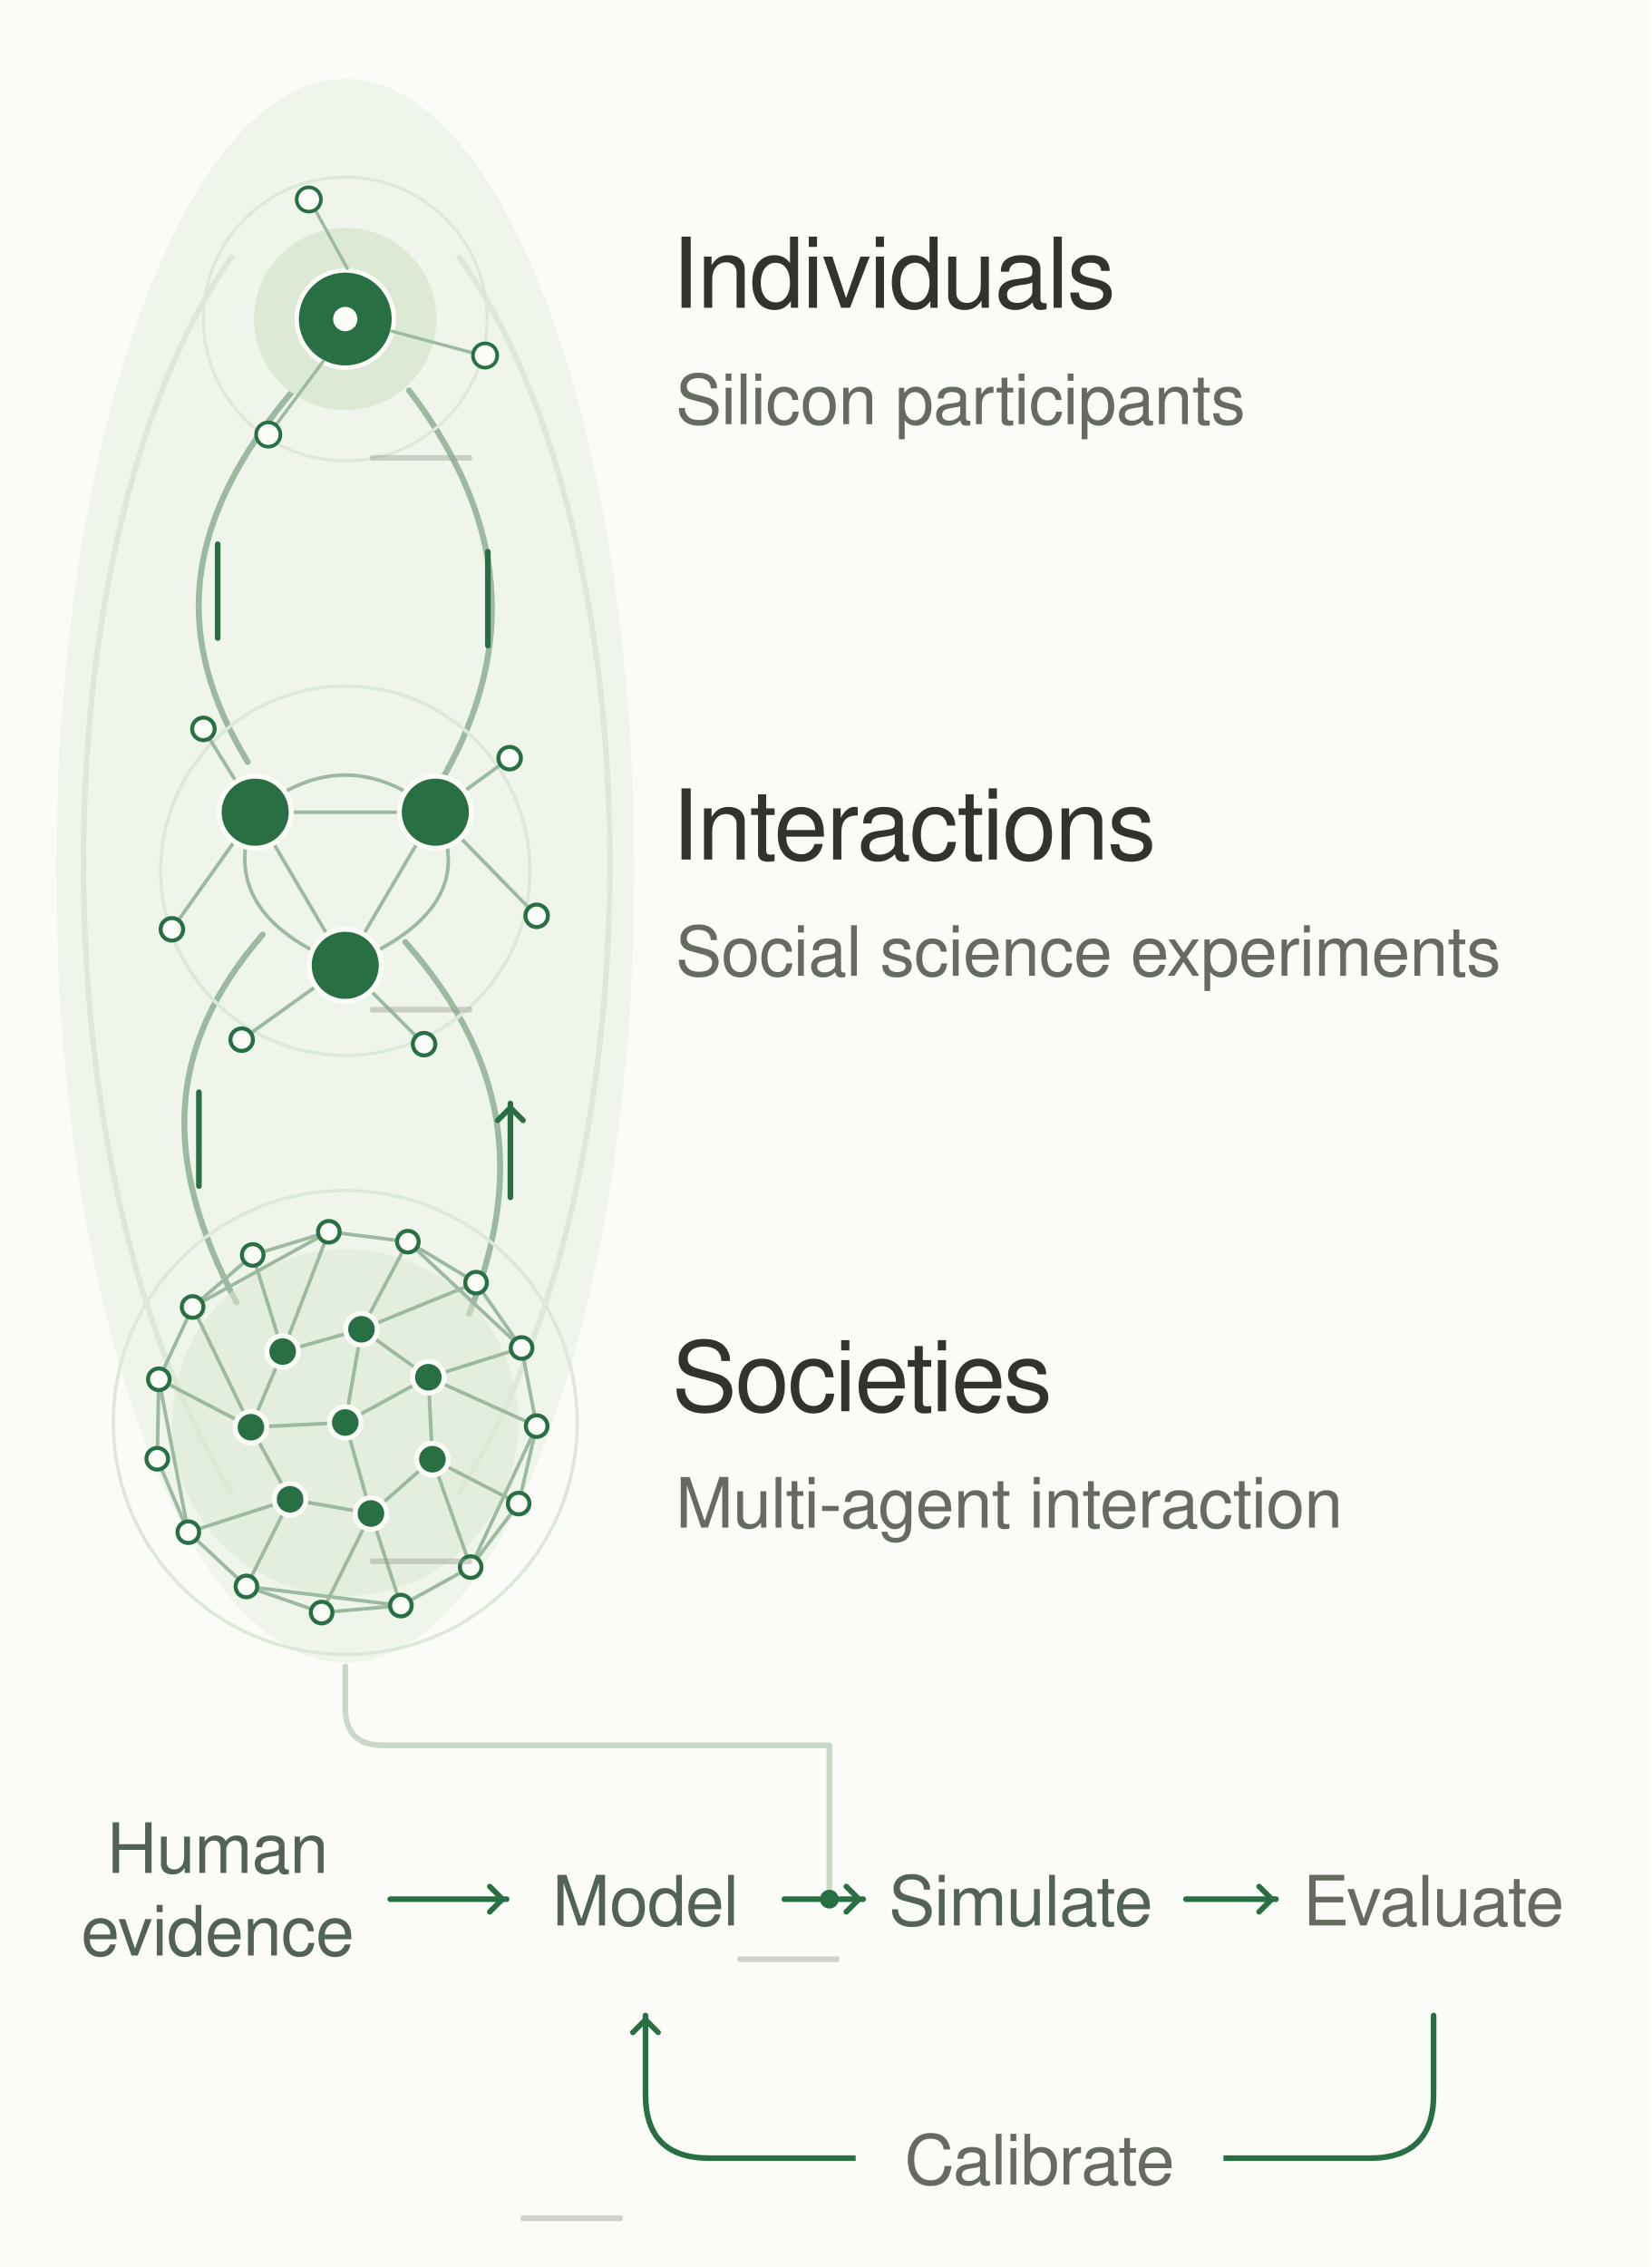
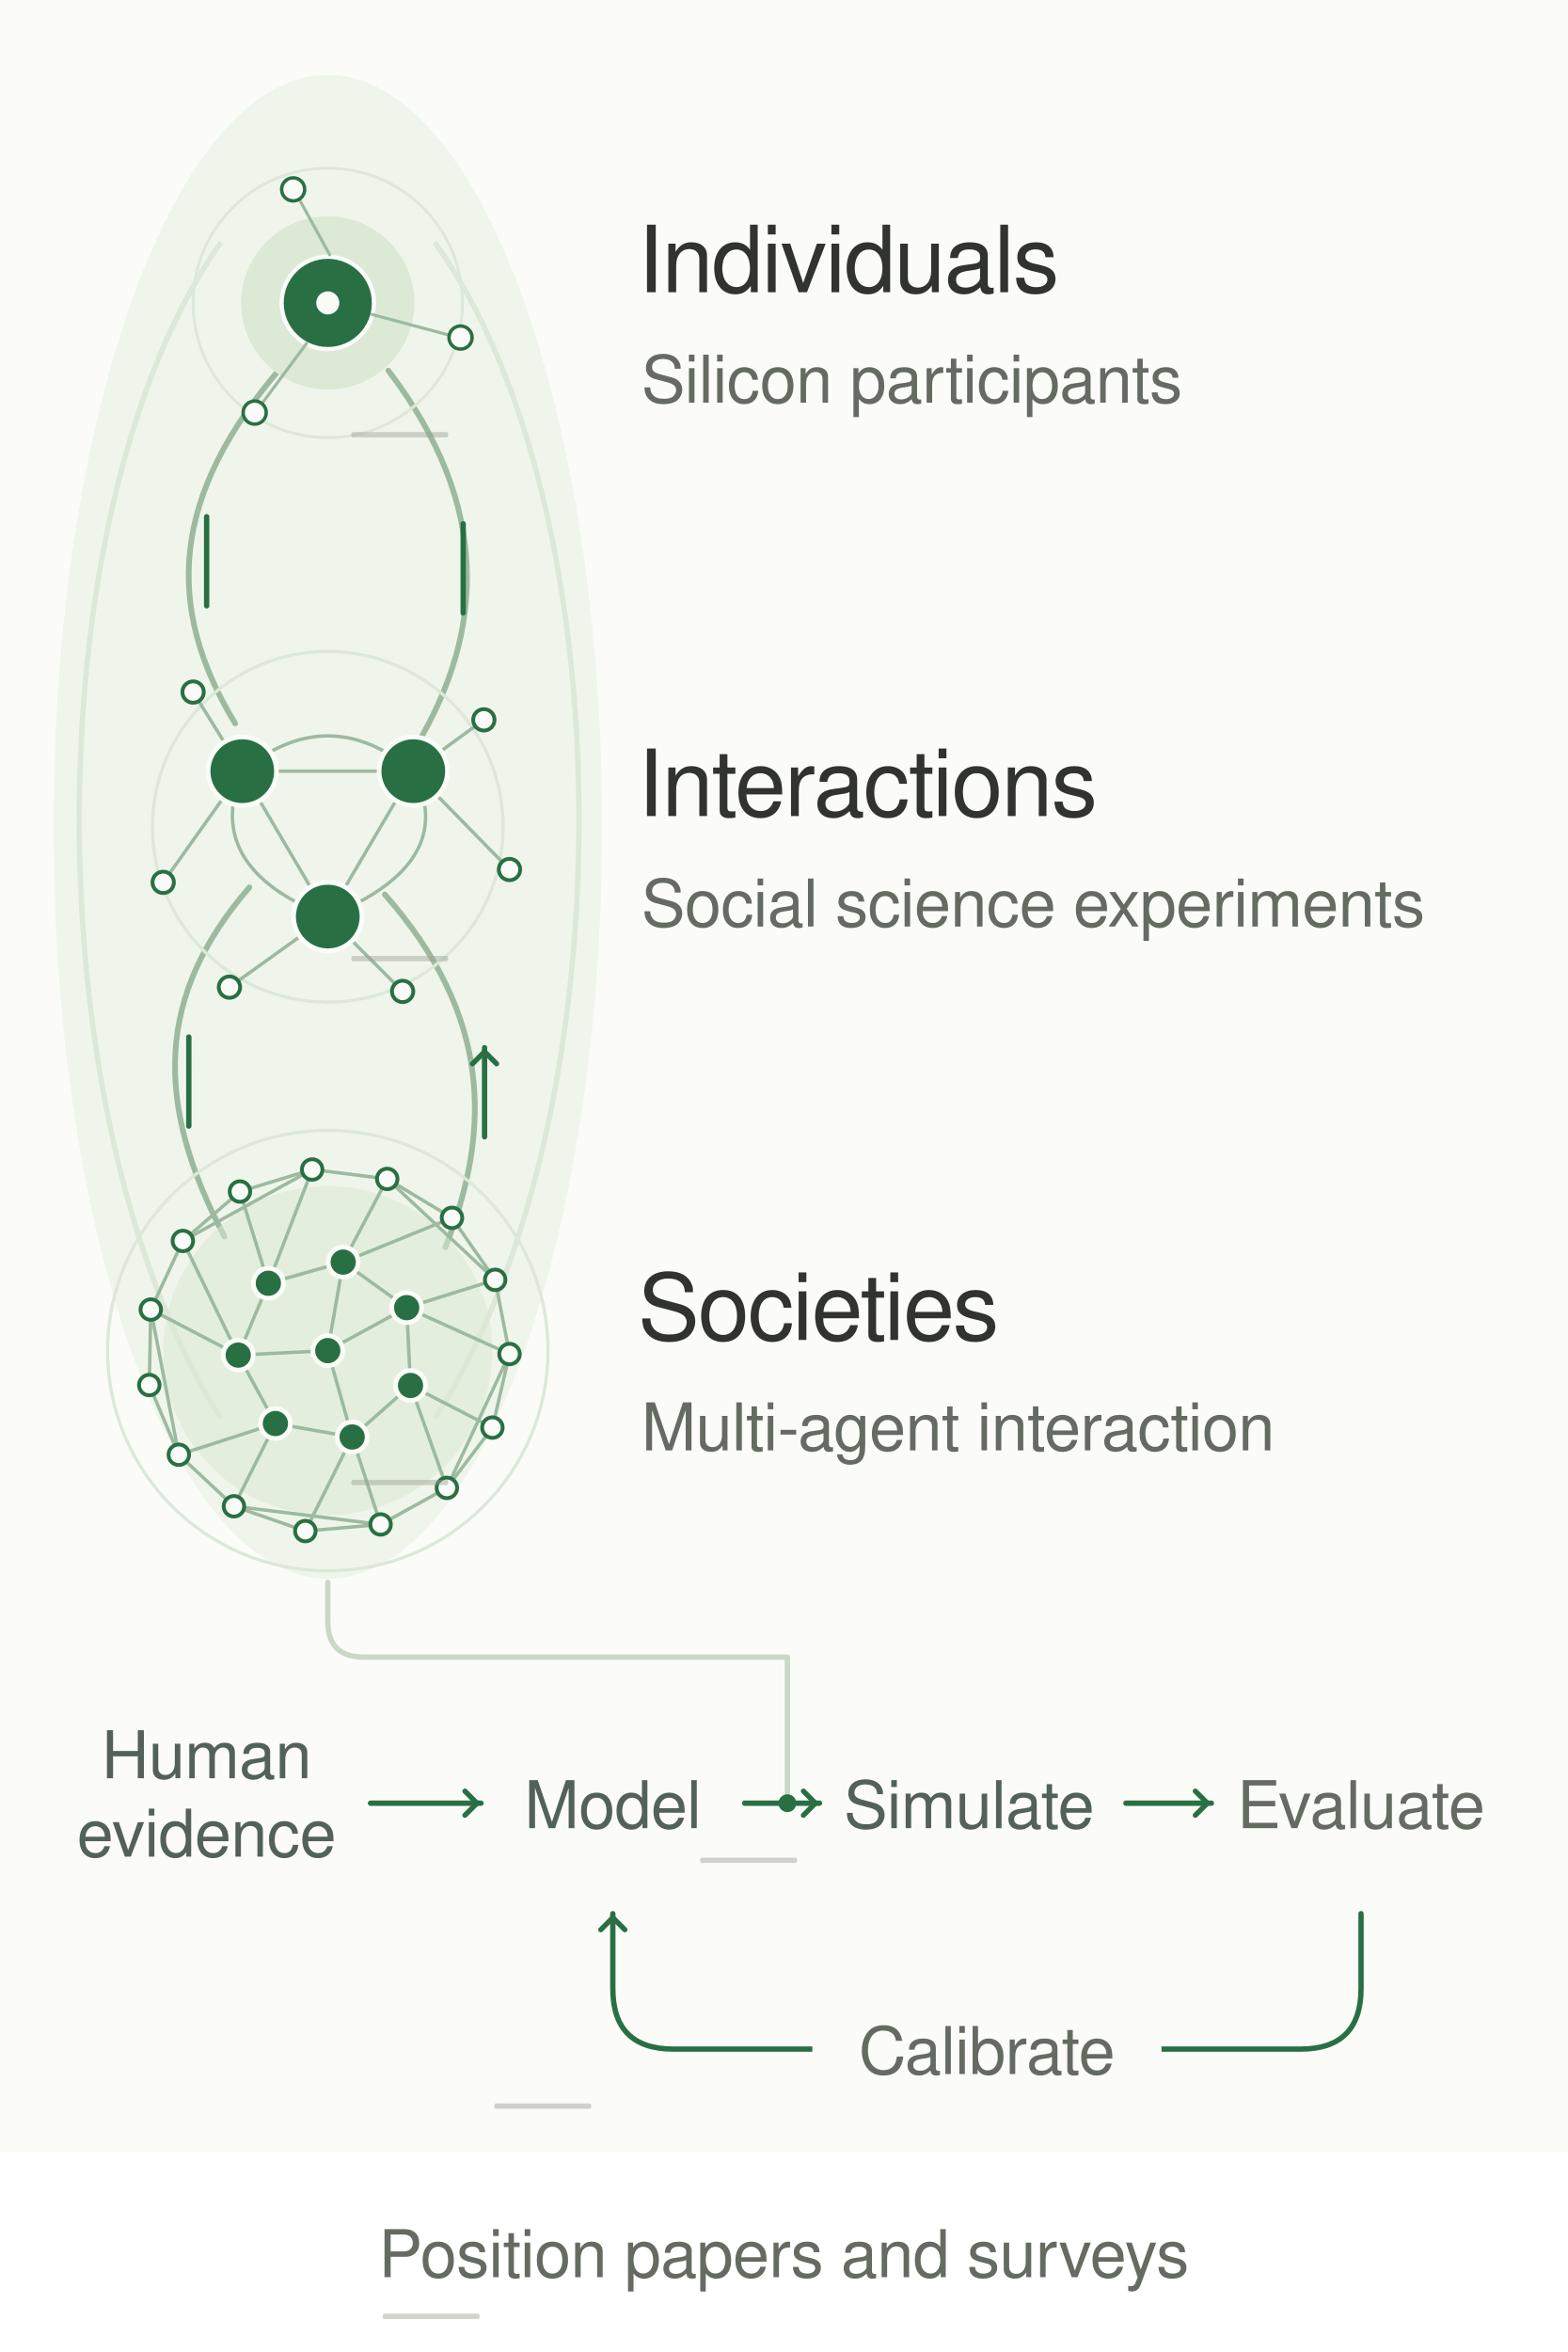
- <svg xmlns="http://www.w3.org/2000/svg" width="440" height="604" viewBox="0 0 440 604" class="field-mobile-svg" role="group" aria-labelledby="field-mobile-title" aria-describedby="field-mobile-desc">
+ <svg xmlns="http://www.w3.org/2000/svg" width="440" height="660" viewBox="0 0 440 660" class="field-mobile-svg" role="group" aria-labelledby="field-mobile-title" aria-describedby="field-mobile-desc">
  <defs>
    <style>
   .field-mobile-svg{font-family:-apple-system,BlinkMacSystemFont,"Segoe UI",Helvetica,Arial,sans-serif}
   .field-mobile-paper{fill:#fbfcf8}.field-mobile-ink{fill:#18281f}.field-mobile-muted{fill:#536257}
   .field-mobile-line{fill:none;stroke:#c9d8c7;stroke-width:1.5;stroke-linecap:round;stroke-linejoin:round}
   .field-mobile-orbit{fill:none;stroke:#dce8d8;stroke-width:1.5}
   .field-mobile-edge{fill:none;stroke:#9cbaa0;stroke-width:1.6;stroke-linecap:round;stroke-linejoin:round}
   .field-mobile-accent{fill:none;stroke:#287044;stroke-width:1.5;stroke-linecap:round;stroke-linejoin:round}
   .field-mobile-node{fill:#fbfcf8;stroke:#287044;stroke-width:1.8}
   .field-mobile-solid{fill:#287044;stroke:#fbfcf8;stroke-width:2.2}
   .field-mobile-label{fill:#18281f;font-size:27px;font-weight:600;letter-spacing:-.6px}
   .field-mobile-copy{fill:#536257;font-size:18.5px;letter-spacing:-.3px}
   .field-mobile-step{fill:#18281f;font-size:18.5px;font-weight:500;letter-spacing:-.3px}
   /* Keep type steady across states; only the artwork and marker move. */
 .field-mobile-label{fill:#30332e;font-size:26px;font-weight:500;letter-spacing:-.45px}
 .field-mobile-topic{fill:#666b62;font-size:18.5px;letter-spacing:-.15px}
 .field-mobile-cue{fill:#6d6c65;font-size:17.5px;letter-spacing:-.15px}
 .field-mobile-svg .field-topic-link,
 .field-mobile-svg .field-topic-link:is(:hover,:focus-visible,:active){cursor:pointer;outline:none;text-decoration:none}
 .field-mobile-hit{fill:transparent;stroke:transparent;stroke-width:1.25;pointer-events:all}
 .field-mobile-art{transform:translateY(0);transition:transform 280ms cubic-bezier(.2,.7,.2,1)}
 .field-mobile-topic,.field-mobile-label,.field-mobile-key{transition:fill 220ms ease}
 .field-mobile-underline{fill:none;stroke:#989f92;stroke-width:1.5;stroke-linecap:round;opacity:.45;transform:scaleX(.55);transform-box:fill-box;transform-origin:center;transition:transform 260ms cubic-bezier(.2,.7,.2,1),opacity 220ms ease,stroke 220ms ease}
 @media (hover:hover) and (pointer:fine){
  .field-mobile-svg .field-topic-link:hover .field-mobile-art{transform:translateY(-1.5px)}
  .field-mobile-svg .field-topic-link:hover .field-mobile-topic{fill:#303b32}
  .field-mobile-svg .field-topic-link:hover .field-mobile-underline{opacity:1;transform:scaleX(.85);stroke:#627a69}
 }
 .field-mobile-svg .field-topic-link[aria-current="true"] .field-mobile-topic{fill:#3f5d49}
 .field-mobile-svg .field-topic-link[aria-current="true"] .field-mobile-underline{opacity:1;transform:scaleX(1);stroke:#627a69}
 .field-mobile-svg .field-topic-link[aria-current="true"] .field-mobile-key{fill:#456651}
 .field-mobile-svg .field-topic-link:focus-visible .field-mobile-hit{stroke:#627a69}
 .field-mobile-svg .field-topic-link:focus-visible .field-mobile-underline{opacity:1;transform:scaleX(1)}
 .field-mobile-svg .field-topic-link:active .field-mobile-art{transform:translateY(0);transition-duration:100ms}
 @media (prefers-reduced-motion:reduce){
  .field-mobile-svg *{transition:none!important}
  .field-mobile-svg .field-topic-link .field-mobile-art{transform:none!important}
 }
 @media (forced-colors:active){
  .field-mobile-svg .field-topic-link:focus-visible .field-mobile-hit{stroke:Highlight}
  .field-mobile-svg .field-topic-link[aria-current="true"] .field-mobile-underline{stroke:Highlight;stroke-width:3}
 }
 .field-mobile-scale .field-mobile-underline{transform-origin:left}
 .field-mobile-step{fill:#536257;font-size:18.5px;font-weight:400;letter-spacing:-.15px}
 </style>
    <marker id="field-mobile-arrow" viewBox="0 0 8 8" refX="6" refY="4" markerWidth="6" markerHeight="6" orient="auto-start-reverse">
      <path d="m2 1 3 3-3 3" fill="none" stroke="#287044" stroke-width="1.3" stroke-linecap="round" stroke-linejoin="round" />
    </marker>
  </defs>
  <rect width="440" height="604" class="field-mobile-paper" />
  <g aria-hidden="true">
    <ellipse cx="92" cy="232" rx="77" ry="211" fill="#f0f5ec" />
    <path d="M62 68C9 143 9 315 62 398M122 68C176 143 176 315 122 398" class="field-mobile-orbit" />
    <path d="M79 103C48 139 46 170 66 203M109 104C138 142 136 177 117 209M70 249C44 279 43 309 63 347M108 251C138 285 138 317 125 350" class="field-mobile-edge" />
    <path d="M58 145v25M130 172v-25M53 291v25M136 319v-25" class="field-mobile-accent" marker-end="url(#field-mobile-arrow)" />
  </g>
  <a class="field-topic-link field-mobile-scale" data-topic="silicon-participants" href="https://awesome.social-atoms.org/?topic=silicon-participants#papers" aria-label="Individuals — Browse Silicon participants papers" tabindex="0">
    <rect x="12" y="28" width="416" height="112" rx="10" class="field-mobile-hit" />
    <g aria-hidden="true" class="field-mobile-art">
      <g transform="translate(92 85) scale(.54) translate(-216 -130)">
        <circle cx="216" cy="130" r="70" class="field-mobile-orbit" />
        <circle cx="216" cy="130" r="45" fill="#dbe9d5" />
        <circle cx="216" cy="130" r="24" class="field-mobile-solid" />
        <path class="field-mobile-edge" d="M217 105l-17-31M239 136l41 11M205 151l-23 31" />
        <circle cx="198" cy="71" r="6" class="field-mobile-node" />
        <circle cx="285" cy="148" r="6" class="field-mobile-node" />
        <circle cx="178" cy="187" r="6" class="field-mobile-node" />
        <circle cx="216" cy="130" r="6" fill="#fbfcf8" />
      </g>
    </g>
    <text x="179" y="82" class="field-mobile-label">Individuals</text>
    <text x="180" y="113" class="field-mobile-topic">Silicon participants</text>
    <path d="M180 122h48" class="field-mobile-underline" />
  </a>
  <a class="field-topic-link field-mobile-scale" data-topic="social-experiments" href="https://awesome.social-atoms.org/?topic=social-experiments#papers" aria-label="Interactions — Browse Social science experiments papers" tabindex="0">
    <rect x="12" y="170" width="416" height="114" rx="10" class="field-mobile-hit" />
    <g aria-hidden="true" class="field-mobile-art">
      <g transform="translate(92 232) scale(.6) translate(-600 -130)">
        <circle cx="600" cy="130" r="82" class="field-mobile-orbit" />
        <path class="field-mobile-edge" d="M560 104Q600 71 640 104M640 104Q662 147 600 172M600 172Q541 149 560 104M560 104 600 172 640 104Z" />
        <path class="field-mobile-edge" d="M560 104 537 67M640 104 673 80M600 172 635 207M560 104 523 156M600 172 554 205M640 104 685 150" />
        <circle cx="560" cy="104" r="16" class="field-mobile-solid" />
        <circle cx="640" cy="104" r="16" class="field-mobile-solid" />
        <circle cx="600" cy="172" r="16" class="field-mobile-solid" />
        <circle cx="537" cy="67" r="5" class="field-mobile-node" />
        <circle cx="673" cy="80" r="5" class="field-mobile-node" />
        <circle cx="635" cy="207" r="5" class="field-mobile-node" />
        <circle cx="523" cy="156" r="5" class="field-mobile-node" />
        <circle cx="554" cy="205" r="5" class="field-mobile-node" />
        <circle cx="685" cy="150" r="5" class="field-mobile-node" />
      </g>
    </g>
    <text x="179" y="229" class="field-mobile-label">Interactions</text>
    <text x="180" y="260" class="field-mobile-topic">Social science experiments</text>
    <path d="M180 269h48" class="field-mobile-underline" />
  </a>
  <a class="field-topic-link field-mobile-scale" data-topic="multi-agent" href="https://awesome.social-atoms.org/?topic=multi-agent#papers" aria-label="Societies — Browse Multi-agent interaction papers" tabindex="0">
    <rect x="12" y="312" width="416" height="132" rx="10" class="field-mobile-hit" />
    <g aria-hidden="true" class="field-mobile-art">
      <g transform="translate(92 379) scale(.6) translate(-984 -130)">
        <circle cx="984" cy="130" r="103" class="field-mobile-orbit" />
        <circle cx="984" cy="130" r="77" fill="#dbe9d5" opacity=".55" />
        <g class="field-mobile-edge">
          <path d="M984.0 130.0 1020.9 109.9" />
          <path d="M984.0 130.0 995.4 170.4" />
          <path d="M984.0 130.0 942.1 132.1" />
          <path d="M984.0 130.0 991.2 88.6" />
          <path d="M1020.9 109.9 1022.7 146.3" />
          <path d="M1020.9 109.9 991.2 88.6" />
          <path d="M1020.9 109.9 1062.3 96.9" />
          <path d="M1020.9 109.9 1069.0 131.6" />
          <path d="M1022.7 146.3 995.4 170.4" />
          <path d="M1022.7 146.3 1061.0 166.0" />
          <path d="M1022.7 146.3 1039.7 194.2" />
          <path d="M995.4 170.4 959.5 164.1" />
          <path d="M995.4 170.4 1008.7 211.3" />
          <path d="M995.4 170.4 973.5 214.4" />
          <path d="M959.5 164.1 942.1 132.1" />
          <path d="M959.5 164.1 940.1 202.8" />
          <path d="M959.5 164.1 914.3 178.7" />
          <path d="M942.1 132.1 956.2 98.5" />
          <path d="M942.1 132.1 901.2 110.8" />
          <path d="M942.1 132.1 916.2 78.7" />
          <path d="M956.2 98.5 991.2 88.6" />
          <path d="M956.2 98.5 942.9 55.6" />
          <path d="M956.2 98.5 976.7 45.3" />
          <path d="M991.2 88.6 1011.8 49.7" />
          <path d="M991.2 88.6 1042.1 67.9" />
          <path d="M1062.3 96.9 1069.0 131.6" />
          <path d="M1062.3 96.9 1011.8 49.7" />
          <path d="M1062.3 96.9 1042.1 67.9" />
          <path d="M1069.0 131.6 1061.0 166.0" />
          <path d="M1069.0 131.6 1039.7 194.2" />
          <path d="M1061.0 166.0 1039.7 194.2" />
          <path d="M1039.7 194.2 1008.7 211.3" />
          <path d="M1008.7 211.3 973.5 214.4" />
          <path d="M1008.7 211.3 940.1 202.8" />
          <path d="M973.5 214.4 940.1 202.8" />
          <path d="M940.1 202.8 914.3 178.7" />
          <path d="M914.3 178.7 900.5 146.1" />
          <path d="M914.3 178.7 901.2 110.8" />
          <path d="M900.5 146.1 901.2 110.8" />
          <path d="M901.2 110.8 916.2 78.7" />
          <path d="M916.2 78.7 942.9 55.6" />
          <path d="M916.2 78.7 976.7 45.3" />
          <path d="M942.9 55.6 976.7 45.3" />
          <path d="M976.7 45.3 1011.8 49.7" />
          <path d="M1011.8 49.7 1042.1 67.9" />
        </g>
        <circle cx="984.0" cy="130.0" r="7" class="field-mobile-solid" />
        <circle cx="1020.9" cy="109.9" r="7" class="field-mobile-solid" />
        <circle cx="1022.7" cy="146.3" r="7" class="field-mobile-solid" />
        <circle cx="995.4" cy="170.4" r="7" class="field-mobile-solid" />
        <circle cx="959.5" cy="164.1" r="7" class="field-mobile-solid" />
        <circle cx="942.1" cy="132.1" r="7" class="field-mobile-solid" />
        <circle cx="956.2" cy="98.5" r="7" class="field-mobile-solid" />
        <circle cx="991.2" cy="88.6" r="7" class="field-mobile-solid" />
        <circle cx="1062.3" cy="96.9" r="4.8" class="field-mobile-node" />
        <circle cx="1069.0" cy="131.6" r="4.8" class="field-mobile-node" />
        <circle cx="1061.0" cy="166.0" r="4.8" class="field-mobile-node" />
        <circle cx="1039.7" cy="194.2" r="4.8" class="field-mobile-node" />
        <circle cx="1008.7" cy="211.3" r="4.8" class="field-mobile-node" />
        <circle cx="973.5" cy="214.4" r="4.8" class="field-mobile-node" />
        <circle cx="940.1" cy="202.8" r="4.8" class="field-mobile-node" />
        <circle cx="914.3" cy="178.7" r="4.8" class="field-mobile-node" />
        <circle cx="900.5" cy="146.1" r="4.8" class="field-mobile-node" />
        <circle cx="901.2" cy="110.8" r="4.8" class="field-mobile-node" />
        <circle cx="916.2" cy="78.7" r="4.8" class="field-mobile-node" />
        <circle cx="942.9" cy="55.6" r="4.8" class="field-mobile-node" />
        <circle cx="976.7" cy="45.3" r="4.8" class="field-mobile-node" />
        <circle cx="1011.8" cy="49.7" r="4.8" class="field-mobile-node" />
        <circle cx="1042.1" cy="67.9" r="4.8" class="field-mobile-node" />
      </g>
    </g>
    <text x="179" y="376" class="field-mobile-label">Societies</text>
    <text x="180" y="407" class="field-mobile-topic">Multi-agent interaction</text>
    <path d="M180 416h48" class="field-mobile-underline" />
  </a>
  <path d="M92 444v11q0 10 10 10h119v41" class="field-mobile-line" />
  <circle cx="221" cy="506" r="2.5" fill="#287044" />
  <g class="field-mobile-step" text-anchor="middle">
    <text x="58" y="499">Human<tspan x="58" dy="22">evidence</tspan>
    </text>
    <text x="172" y="513">Model</text>
    <text x="272" y="513">Simulate</text>
    <a class="field-topic-link" data-topic="evaluation" href="https://awesome.social-atoms.org/?topic=evaluation#papers" aria-label="Evaluate — Browse Evaluation papers" tabindex="0">
      <rect x="342" y="482" width="88" height="52" rx="8" class="field-mobile-hit" />
      <text x="382" y="513" class="field-mobile-topic">Evaluate</text>
      <path d="M358 522h48" class="field-mobile-underline" />
    </a>
  </g>
  <g class="field-mobile-accent" aria-hidden="true" marker-end="url(#field-mobile-arrow)">
    <path d="M104 506h31" />
    <path d="M209 506h21" />
    <path d="M316 506h24" />
    <path d="M382 537v21q0 17-17 17H189q-17 0-17-17v-21" />
  </g>
  <rect x="228" y="559" width="98" height="33" class="field-mobile-paper" />
  <a class="field-topic-link" data-topic="control-calibration" href="https://awesome.social-atoms.org/?topic=control-calibration#papers" aria-label="Calibrate — Browse Control and calibration papers" tabindex="0">
    <rect x="225" y="548" width="104" height="54" rx="8" class="field-mobile-hit" />
    <text x="277" y="582" text-anchor="middle" class="field-mobile-topic">Calibrate</text>
    <path d="M253 591h48" class="field-mobile-underline" />
  </a>
+   <a class="field-topic-link" data-topic="position-survey" href="https://awesome.social-atoms.org/?topic=position-survey#papers" aria-label="Browse Position papers and surveys" tabindex="0">
+     <rect x="76" y="611" width="288" height="44" rx="8" class="field-mobile-hit" />
+     <text x="220" y="639" text-anchor="middle" class="field-mobile-topic">Position papers and surveys</text>
+     <path d="M196 650h48" class="field-mobile-underline" />
+   </a>
</svg>
